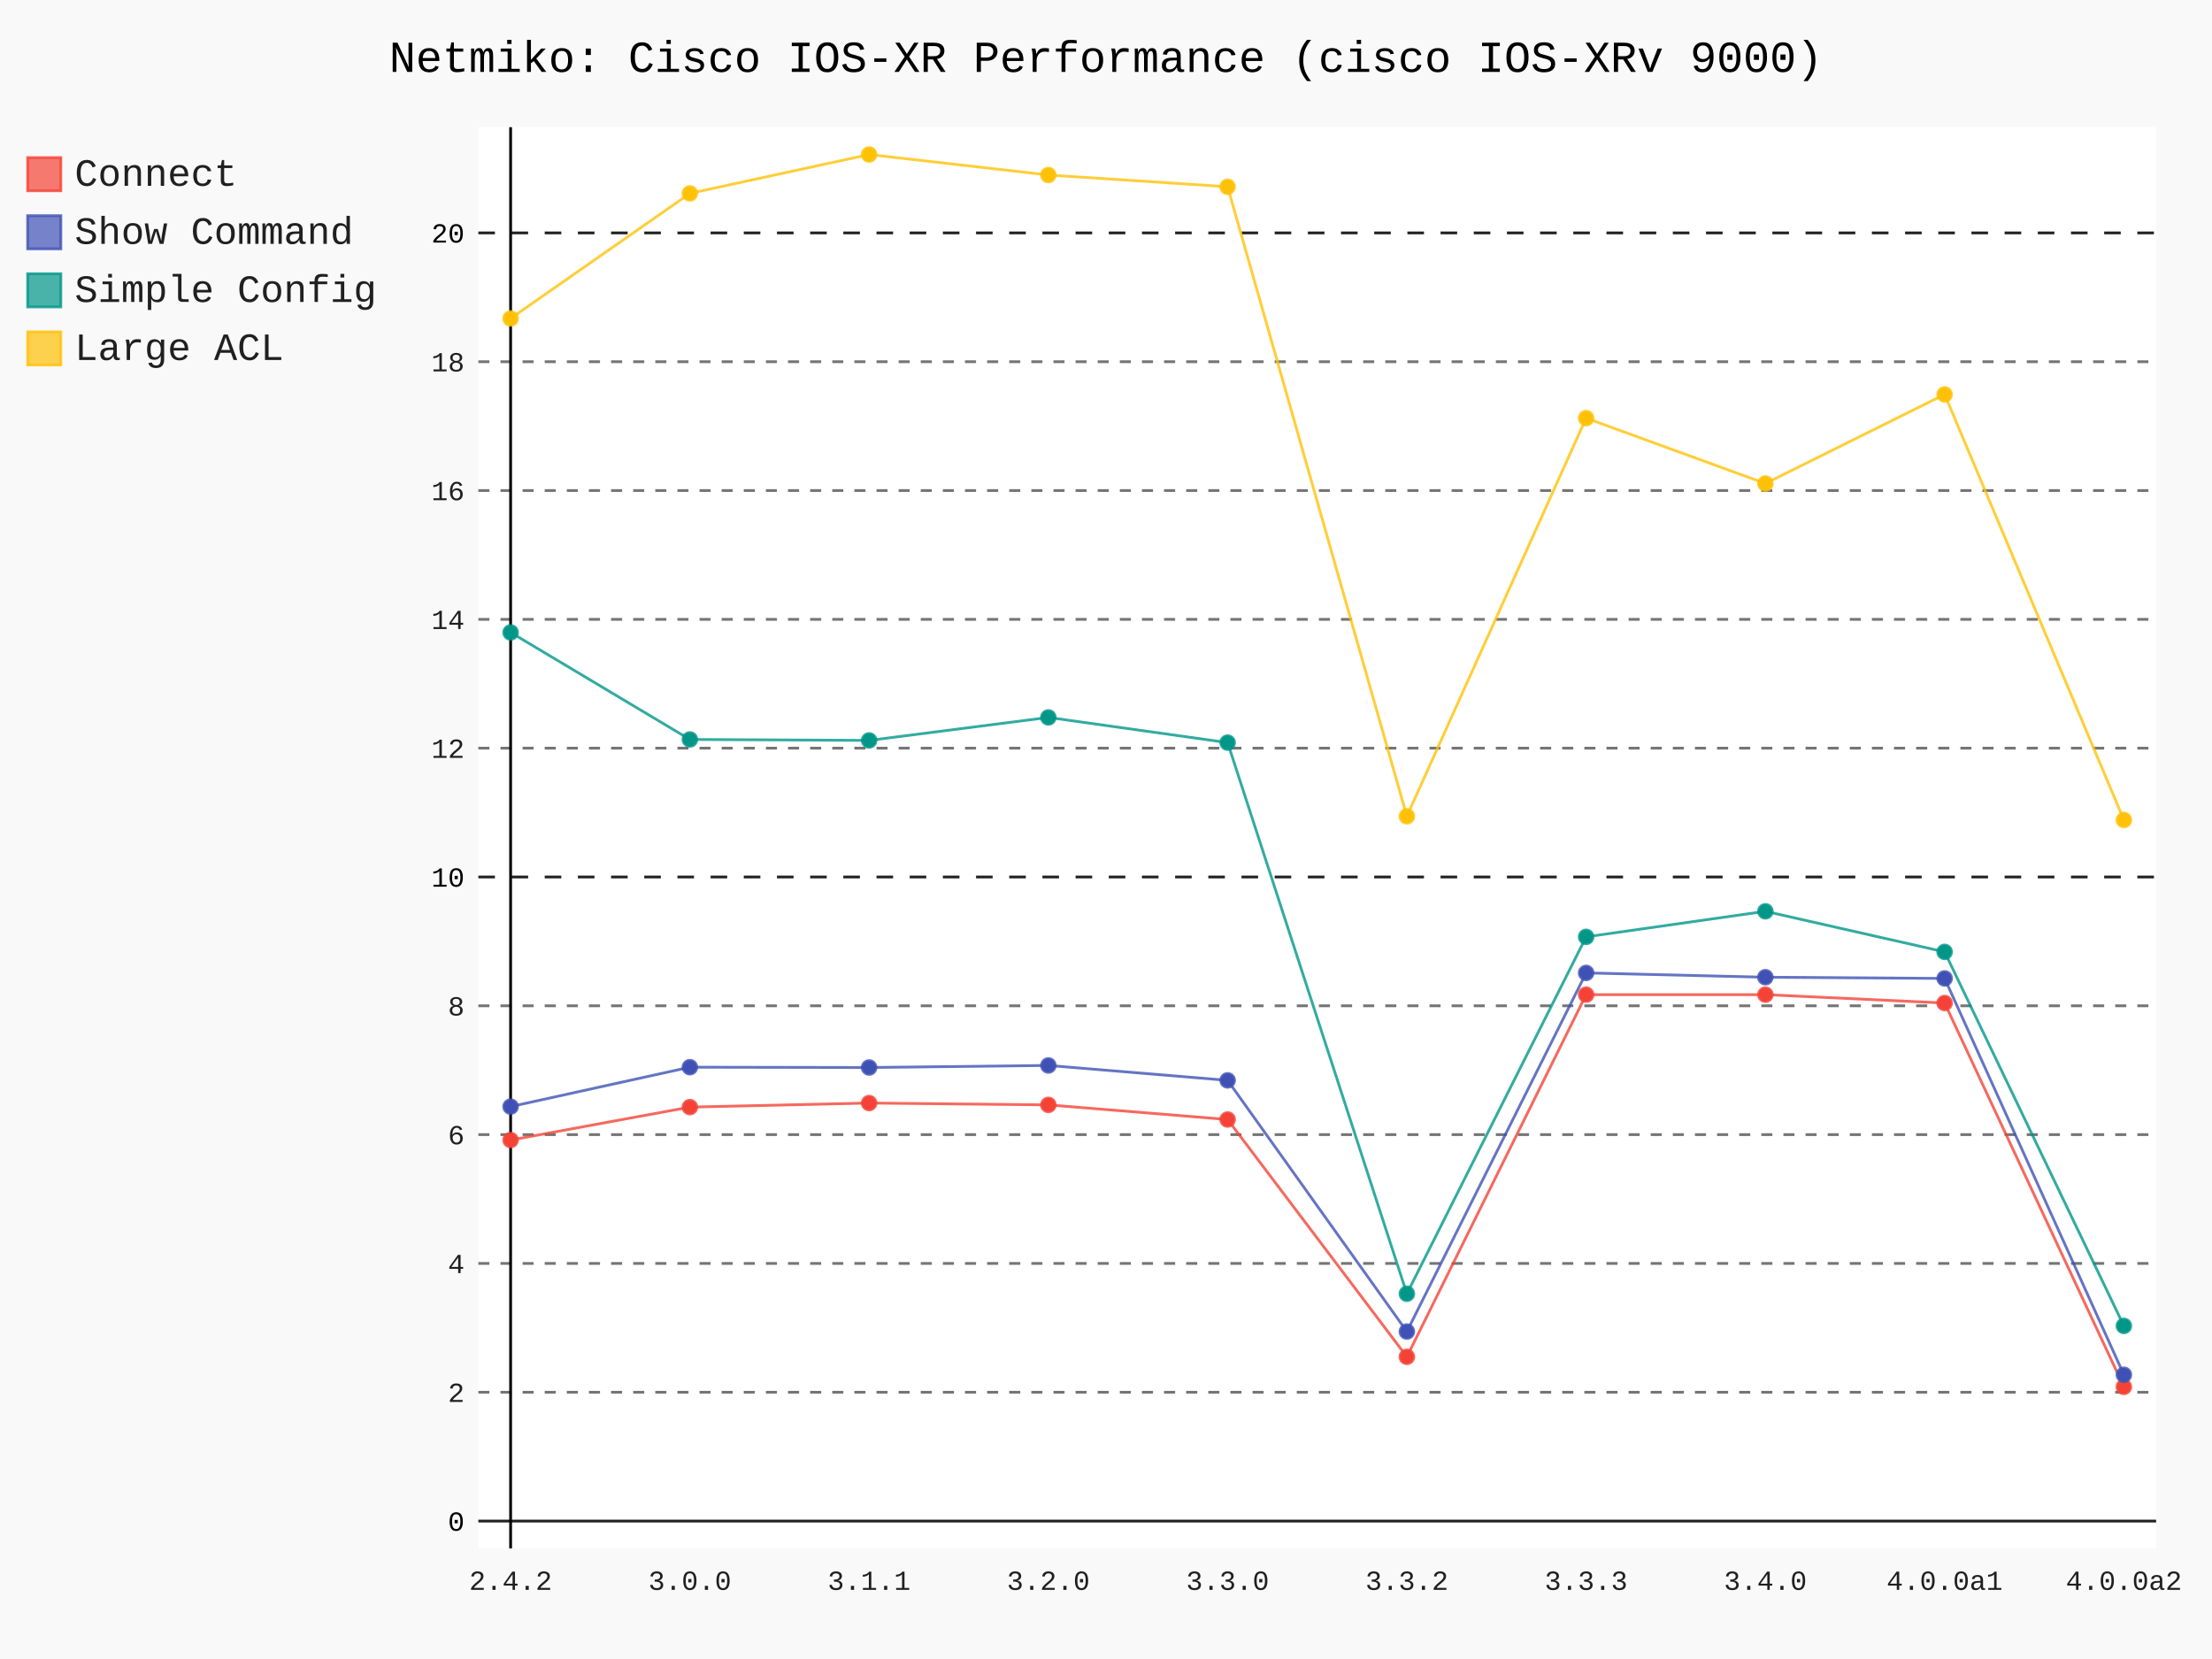
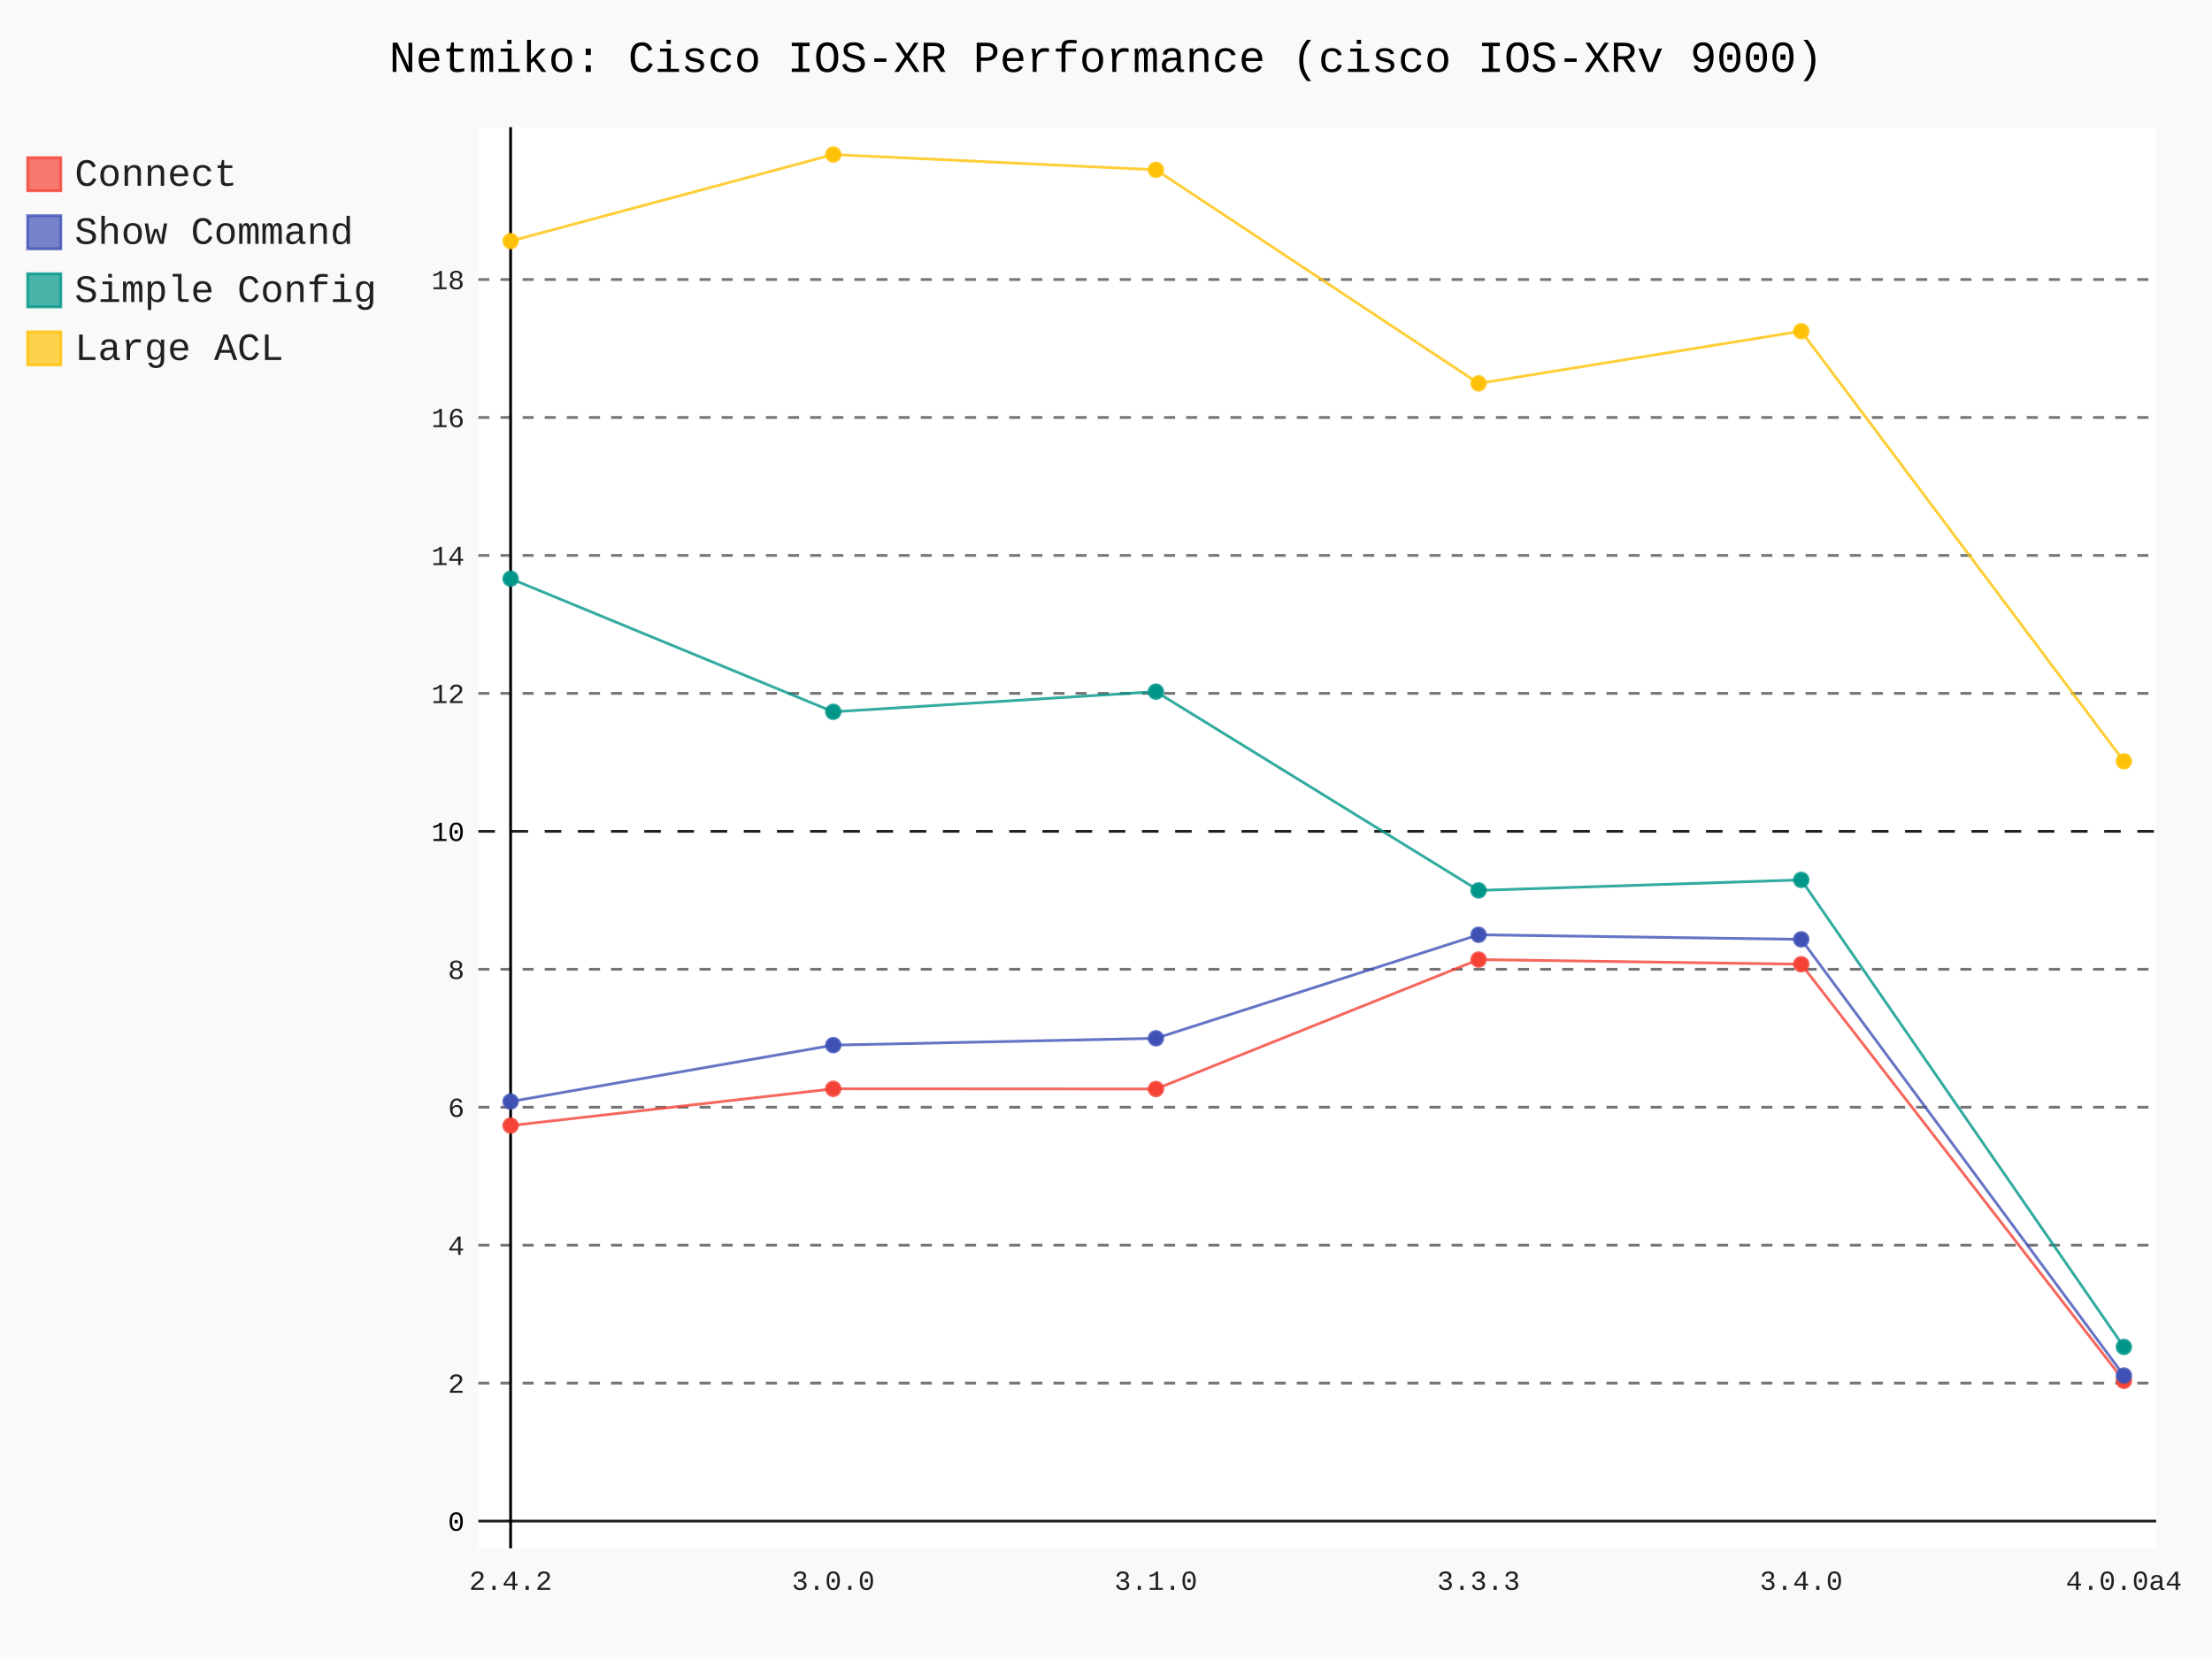
- <svg xmlns="http://www.w3.org/2000/svg" class="pygal-chart" id="chart-83558079-90e7-40b0-9992-f69f439ee429" viewBox="0 0 800 600">
+ <svg xmlns="http://www.w3.org/2000/svg" class="pygal-chart" id="chart-316f5830-f6cf-4760-8598-5b28a79c1392" viewBox="0 0 800 600">
  <defs>
-     <style type="text/css">#chart-83558079-90e7-40b0-9992-f69f439ee429{-webkit-user-select:none;-webkit-font-smoothing:antialiased;font-family:Consolas,"Liberation Mono",Menlo,Courier,monospace}#chart-83558079-90e7-40b0-9992-f69f439ee429 .title{font-family:Consolas,"Liberation Mono",Menlo,Courier,monospace;font-size:16px}#chart-83558079-90e7-40b0-9992-f69f439ee429 .legends .legend text{font-family:Consolas,"Liberation Mono",Menlo,Courier,monospace;font-size:14px}#chart-83558079-90e7-40b0-9992-f69f439ee429 .axis text{font-family:Consolas,"Liberation Mono",Menlo,Courier,monospace;font-size:10px}#chart-83558079-90e7-40b0-9992-f69f439ee429 .axis text.major{font-family:Consolas,"Liberation Mono",Menlo,Courier,monospace;font-size:10px}#chart-83558079-90e7-40b0-9992-f69f439ee429 .text-overlay text.value{font-family:Consolas,"Liberation Mono",Menlo,Courier,monospace;font-size:16px}#chart-83558079-90e7-40b0-9992-f69f439ee429 .text-overlay text.label{font-family:Consolas,"Liberation Mono",Menlo,Courier,monospace;font-size:10px}#chart-83558079-90e7-40b0-9992-f69f439ee429 .tooltip{font-family:Consolas,"Liberation Mono",Menlo,Courier,monospace;font-size:14px}#chart-83558079-90e7-40b0-9992-f69f439ee429 text.no_data{font-family:Consolas,"Liberation Mono",Menlo,Courier,monospace;font-size:64px}
- #chart-83558079-90e7-40b0-9992-f69f439ee429{background-color:rgba(249,249,249,1)}#chart-83558079-90e7-40b0-9992-f69f439ee429 path,#chart-83558079-90e7-40b0-9992-f69f439ee429 line,#chart-83558079-90e7-40b0-9992-f69f439ee429 rect,#chart-83558079-90e7-40b0-9992-f69f439ee429 circle{-webkit-transition:150ms;-moz-transition:150ms;transition:150ms}#chart-83558079-90e7-40b0-9992-f69f439ee429 .graph &gt; .background{fill:rgba(249,249,249,1)}#chart-83558079-90e7-40b0-9992-f69f439ee429 .plot &gt; .background{fill:rgba(255,255,255,1)}#chart-83558079-90e7-40b0-9992-f69f439ee429 .graph{fill:rgba(0,0,0,.87)}#chart-83558079-90e7-40b0-9992-f69f439ee429 text.no_data{fill:rgba(0,0,0,1)}#chart-83558079-90e7-40b0-9992-f69f439ee429 .title{fill:rgba(0,0,0,1)}#chart-83558079-90e7-40b0-9992-f69f439ee429 .legends .legend text{fill:rgba(0,0,0,.87)}#chart-83558079-90e7-40b0-9992-f69f439ee429 .legends .legend:hover text{fill:rgba(0,0,0,1)}#chart-83558079-90e7-40b0-9992-f69f439ee429 .axis .line{stroke:rgba(0,0,0,1)}#chart-83558079-90e7-40b0-9992-f69f439ee429 .axis .guide.line{stroke:rgba(0,0,0,.54)}#chart-83558079-90e7-40b0-9992-f69f439ee429 .axis .major.line{stroke:rgba(0,0,0,.87)}#chart-83558079-90e7-40b0-9992-f69f439ee429 .axis text.major{fill:rgba(0,0,0,1)}#chart-83558079-90e7-40b0-9992-f69f439ee429 .axis.y .guides:hover .guide.line,#chart-83558079-90e7-40b0-9992-f69f439ee429 .line-graph .axis.x .guides:hover .guide.line,#chart-83558079-90e7-40b0-9992-f69f439ee429 .stackedline-graph .axis.x .guides:hover .guide.line,#chart-83558079-90e7-40b0-9992-f69f439ee429 .xy-graph .axis.x .guides:hover .guide.line{stroke:rgba(0,0,0,1)}#chart-83558079-90e7-40b0-9992-f69f439ee429 .axis .guides:hover text{fill:rgba(0,0,0,1)}#chart-83558079-90e7-40b0-9992-f69f439ee429 .reactive{fill-opacity:.7;stroke-opacity:.8}#chart-83558079-90e7-40b0-9992-f69f439ee429 .ci{stroke:rgba(0,0,0,.87)}#chart-83558079-90e7-40b0-9992-f69f439ee429 .reactive.active,#chart-83558079-90e7-40b0-9992-f69f439ee429 .active .reactive{fill-opacity:.8;stroke-opacity:.9;stroke-width:4}#chart-83558079-90e7-40b0-9992-f69f439ee429 .ci .reactive.active{stroke-width:1.5}#chart-83558079-90e7-40b0-9992-f69f439ee429 .series text{fill:rgba(0,0,0,1)}#chart-83558079-90e7-40b0-9992-f69f439ee429 .tooltip rect{fill:rgba(255,255,255,1);stroke:rgba(0,0,0,1);-webkit-transition:opacity 150ms;-moz-transition:opacity 150ms;transition:opacity 150ms}#chart-83558079-90e7-40b0-9992-f69f439ee429 .tooltip .label{fill:rgba(0,0,0,.87)}#chart-83558079-90e7-40b0-9992-f69f439ee429 .tooltip .label{fill:rgba(0,0,0,.87)}#chart-83558079-90e7-40b0-9992-f69f439ee429 .tooltip .legend{font-size:.8em;fill:rgba(0,0,0,.54)}#chart-83558079-90e7-40b0-9992-f69f439ee429 .tooltip .x_label{font-size:.6em;fill:rgba(0,0,0,1)}#chart-83558079-90e7-40b0-9992-f69f439ee429 .tooltip .xlink{font-size:.5em;text-decoration:underline}#chart-83558079-90e7-40b0-9992-f69f439ee429 .tooltip .value{font-size:1.5em}#chart-83558079-90e7-40b0-9992-f69f439ee429 .bound{font-size:.5em}#chart-83558079-90e7-40b0-9992-f69f439ee429 .max-value{font-size:.75em;fill:rgba(0,0,0,.54)}#chart-83558079-90e7-40b0-9992-f69f439ee429 .map-element{fill:rgba(255,255,255,1);stroke:rgba(0,0,0,.54) !important}#chart-83558079-90e7-40b0-9992-f69f439ee429 .map-element .reactive{fill-opacity:inherit;stroke-opacity:inherit}#chart-83558079-90e7-40b0-9992-f69f439ee429 .color-0,#chart-83558079-90e7-40b0-9992-f69f439ee429 .color-0 a:visited{stroke:#F44336;fill:#F44336}#chart-83558079-90e7-40b0-9992-f69f439ee429 .color-1,#chart-83558079-90e7-40b0-9992-f69f439ee429 .color-1 a:visited{stroke:#3F51B5;fill:#3F51B5}#chart-83558079-90e7-40b0-9992-f69f439ee429 .color-2,#chart-83558079-90e7-40b0-9992-f69f439ee429 .color-2 a:visited{stroke:#009688;fill:#009688}#chart-83558079-90e7-40b0-9992-f69f439ee429 .color-3,#chart-83558079-90e7-40b0-9992-f69f439ee429 .color-3 a:visited{stroke:#FFC107;fill:#FFC107}#chart-83558079-90e7-40b0-9992-f69f439ee429 .text-overlay .color-0 text{fill:black}#chart-83558079-90e7-40b0-9992-f69f439ee429 .text-overlay .color-1 text{fill:black}#chart-83558079-90e7-40b0-9992-f69f439ee429 .text-overlay .color-2 text{fill:black}#chart-83558079-90e7-40b0-9992-f69f439ee429 .text-overlay .color-3 text{fill:black}
- #chart-83558079-90e7-40b0-9992-f69f439ee429 text.no_data{text-anchor:middle}#chart-83558079-90e7-40b0-9992-f69f439ee429 .guide.line{fill:none}#chart-83558079-90e7-40b0-9992-f69f439ee429 .centered{text-anchor:middle}#chart-83558079-90e7-40b0-9992-f69f439ee429 .title{text-anchor:middle}#chart-83558079-90e7-40b0-9992-f69f439ee429 .legends .legend text{fill-opacity:1}#chart-83558079-90e7-40b0-9992-f69f439ee429 .axis.x text{text-anchor:middle}#chart-83558079-90e7-40b0-9992-f69f439ee429 .axis.x:not(.web) text[transform]{text-anchor:start}#chart-83558079-90e7-40b0-9992-f69f439ee429 .axis.x:not(.web) text[transform].backwards{text-anchor:end}#chart-83558079-90e7-40b0-9992-f69f439ee429 .axis.y text{text-anchor:end}#chart-83558079-90e7-40b0-9992-f69f439ee429 .axis.y text[transform].backwards{text-anchor:start}#chart-83558079-90e7-40b0-9992-f69f439ee429 .axis.y2 text{text-anchor:start}#chart-83558079-90e7-40b0-9992-f69f439ee429 .axis.y2 text[transform].backwards{text-anchor:end}#chart-83558079-90e7-40b0-9992-f69f439ee429 .axis .guide.line{stroke-dasharray:4,4}#chart-83558079-90e7-40b0-9992-f69f439ee429 .axis .major.guide.line{stroke-dasharray:6,6}#chart-83558079-90e7-40b0-9992-f69f439ee429 .horizontal .axis.y .guide.line,#chart-83558079-90e7-40b0-9992-f69f439ee429 .horizontal .axis.y2 .guide.line,#chart-83558079-90e7-40b0-9992-f69f439ee429 .vertical .axis.x .guide.line{opacity:0}#chart-83558079-90e7-40b0-9992-f69f439ee429 .horizontal .axis.always_show .guide.line,#chart-83558079-90e7-40b0-9992-f69f439ee429 .vertical .axis.always_show .guide.line{opacity:1 !important}#chart-83558079-90e7-40b0-9992-f69f439ee429 .axis.y .guides:hover .guide.line,#chart-83558079-90e7-40b0-9992-f69f439ee429 .axis.y2 .guides:hover .guide.line,#chart-83558079-90e7-40b0-9992-f69f439ee429 .axis.x .guides:hover .guide.line{opacity:1}#chart-83558079-90e7-40b0-9992-f69f439ee429 .axis .guides:hover text{opacity:1}#chart-83558079-90e7-40b0-9992-f69f439ee429 .nofill{fill:none}#chart-83558079-90e7-40b0-9992-f69f439ee429 .subtle-fill{fill-opacity:.2}#chart-83558079-90e7-40b0-9992-f69f439ee429 .dot{stroke-width:1px;fill-opacity:1}#chart-83558079-90e7-40b0-9992-f69f439ee429 .dot.active{stroke-width:5px}#chart-83558079-90e7-40b0-9992-f69f439ee429 .dot.negative{fill:transparent}#chart-83558079-90e7-40b0-9992-f69f439ee429 text,#chart-83558079-90e7-40b0-9992-f69f439ee429 tspan{stroke:none !important}#chart-83558079-90e7-40b0-9992-f69f439ee429 .series text.active{opacity:1}#chart-83558079-90e7-40b0-9992-f69f439ee429 .tooltip rect{fill-opacity:.95;stroke-width:.5}#chart-83558079-90e7-40b0-9992-f69f439ee429 .tooltip text{fill-opacity:1}#chart-83558079-90e7-40b0-9992-f69f439ee429 .showable{visibility:hidden}#chart-83558079-90e7-40b0-9992-f69f439ee429 .showable.shown{visibility:visible}#chart-83558079-90e7-40b0-9992-f69f439ee429 .gauge-background{fill:rgba(229,229,229,1);stroke:none}#chart-83558079-90e7-40b0-9992-f69f439ee429 .bg-lines{stroke:rgba(249,249,249,1);stroke-width:2px}</style>
+     <style type="text/css">#chart-316f5830-f6cf-4760-8598-5b28a79c1392{-webkit-user-select:none;-webkit-font-smoothing:antialiased;font-family:Consolas,"Liberation Mono",Menlo,Courier,monospace}#chart-316f5830-f6cf-4760-8598-5b28a79c1392 .title{font-family:Consolas,"Liberation Mono",Menlo,Courier,monospace;font-size:16px}#chart-316f5830-f6cf-4760-8598-5b28a79c1392 .legends .legend text{font-family:Consolas,"Liberation Mono",Menlo,Courier,monospace;font-size:14px}#chart-316f5830-f6cf-4760-8598-5b28a79c1392 .axis text{font-family:Consolas,"Liberation Mono",Menlo,Courier,monospace;font-size:10px}#chart-316f5830-f6cf-4760-8598-5b28a79c1392 .axis text.major{font-family:Consolas,"Liberation Mono",Menlo,Courier,monospace;font-size:10px}#chart-316f5830-f6cf-4760-8598-5b28a79c1392 .text-overlay text.value{font-family:Consolas,"Liberation Mono",Menlo,Courier,monospace;font-size:16px}#chart-316f5830-f6cf-4760-8598-5b28a79c1392 .text-overlay text.label{font-family:Consolas,"Liberation Mono",Menlo,Courier,monospace;font-size:10px}#chart-316f5830-f6cf-4760-8598-5b28a79c1392 .tooltip{font-family:Consolas,"Liberation Mono",Menlo,Courier,monospace;font-size:14px}#chart-316f5830-f6cf-4760-8598-5b28a79c1392 text.no_data{font-family:Consolas,"Liberation Mono",Menlo,Courier,monospace;font-size:64px}
+ #chart-316f5830-f6cf-4760-8598-5b28a79c1392{background-color:rgba(249,249,249,1)}#chart-316f5830-f6cf-4760-8598-5b28a79c1392 path,#chart-316f5830-f6cf-4760-8598-5b28a79c1392 line,#chart-316f5830-f6cf-4760-8598-5b28a79c1392 rect,#chart-316f5830-f6cf-4760-8598-5b28a79c1392 circle{-webkit-transition:150ms;-moz-transition:150ms;transition:150ms}#chart-316f5830-f6cf-4760-8598-5b28a79c1392 .graph &gt; .background{fill:rgba(249,249,249,1)}#chart-316f5830-f6cf-4760-8598-5b28a79c1392 .plot &gt; .background{fill:rgba(255,255,255,1)}#chart-316f5830-f6cf-4760-8598-5b28a79c1392 .graph{fill:rgba(0,0,0,.87)}#chart-316f5830-f6cf-4760-8598-5b28a79c1392 text.no_data{fill:rgba(0,0,0,1)}#chart-316f5830-f6cf-4760-8598-5b28a79c1392 .title{fill:rgba(0,0,0,1)}#chart-316f5830-f6cf-4760-8598-5b28a79c1392 .legends .legend text{fill:rgba(0,0,0,.87)}#chart-316f5830-f6cf-4760-8598-5b28a79c1392 .legends .legend:hover text{fill:rgba(0,0,0,1)}#chart-316f5830-f6cf-4760-8598-5b28a79c1392 .axis .line{stroke:rgba(0,0,0,1)}#chart-316f5830-f6cf-4760-8598-5b28a79c1392 .axis .guide.line{stroke:rgba(0,0,0,.54)}#chart-316f5830-f6cf-4760-8598-5b28a79c1392 .axis .major.line{stroke:rgba(0,0,0,.87)}#chart-316f5830-f6cf-4760-8598-5b28a79c1392 .axis text.major{fill:rgba(0,0,0,1)}#chart-316f5830-f6cf-4760-8598-5b28a79c1392 .axis.y .guides:hover .guide.line,#chart-316f5830-f6cf-4760-8598-5b28a79c1392 .line-graph .axis.x .guides:hover .guide.line,#chart-316f5830-f6cf-4760-8598-5b28a79c1392 .stackedline-graph .axis.x .guides:hover .guide.line,#chart-316f5830-f6cf-4760-8598-5b28a79c1392 .xy-graph .axis.x .guides:hover .guide.line{stroke:rgba(0,0,0,1)}#chart-316f5830-f6cf-4760-8598-5b28a79c1392 .axis .guides:hover text{fill:rgba(0,0,0,1)}#chart-316f5830-f6cf-4760-8598-5b28a79c1392 .reactive{fill-opacity:.7;stroke-opacity:.8}#chart-316f5830-f6cf-4760-8598-5b28a79c1392 .ci{stroke:rgba(0,0,0,.87)}#chart-316f5830-f6cf-4760-8598-5b28a79c1392 .reactive.active,#chart-316f5830-f6cf-4760-8598-5b28a79c1392 .active .reactive{fill-opacity:.8;stroke-opacity:.9;stroke-width:4}#chart-316f5830-f6cf-4760-8598-5b28a79c1392 .ci .reactive.active{stroke-width:1.5}#chart-316f5830-f6cf-4760-8598-5b28a79c1392 .series text{fill:rgba(0,0,0,1)}#chart-316f5830-f6cf-4760-8598-5b28a79c1392 .tooltip rect{fill:rgba(255,255,255,1);stroke:rgba(0,0,0,1);-webkit-transition:opacity 150ms;-moz-transition:opacity 150ms;transition:opacity 150ms}#chart-316f5830-f6cf-4760-8598-5b28a79c1392 .tooltip .label{fill:rgba(0,0,0,.87)}#chart-316f5830-f6cf-4760-8598-5b28a79c1392 .tooltip .label{fill:rgba(0,0,0,.87)}#chart-316f5830-f6cf-4760-8598-5b28a79c1392 .tooltip .legend{font-size:.8em;fill:rgba(0,0,0,.54)}#chart-316f5830-f6cf-4760-8598-5b28a79c1392 .tooltip .x_label{font-size:.6em;fill:rgba(0,0,0,1)}#chart-316f5830-f6cf-4760-8598-5b28a79c1392 .tooltip .xlink{font-size:.5em;text-decoration:underline}#chart-316f5830-f6cf-4760-8598-5b28a79c1392 .tooltip .value{font-size:1.5em}#chart-316f5830-f6cf-4760-8598-5b28a79c1392 .bound{font-size:.5em}#chart-316f5830-f6cf-4760-8598-5b28a79c1392 .max-value{font-size:.75em;fill:rgba(0,0,0,.54)}#chart-316f5830-f6cf-4760-8598-5b28a79c1392 .map-element{fill:rgba(255,255,255,1);stroke:rgba(0,0,0,.54) !important}#chart-316f5830-f6cf-4760-8598-5b28a79c1392 .map-element .reactive{fill-opacity:inherit;stroke-opacity:inherit}#chart-316f5830-f6cf-4760-8598-5b28a79c1392 .color-0,#chart-316f5830-f6cf-4760-8598-5b28a79c1392 .color-0 a:visited{stroke:#F44336;fill:#F44336}#chart-316f5830-f6cf-4760-8598-5b28a79c1392 .color-1,#chart-316f5830-f6cf-4760-8598-5b28a79c1392 .color-1 a:visited{stroke:#3F51B5;fill:#3F51B5}#chart-316f5830-f6cf-4760-8598-5b28a79c1392 .color-2,#chart-316f5830-f6cf-4760-8598-5b28a79c1392 .color-2 a:visited{stroke:#009688;fill:#009688}#chart-316f5830-f6cf-4760-8598-5b28a79c1392 .color-3,#chart-316f5830-f6cf-4760-8598-5b28a79c1392 .color-3 a:visited{stroke:#FFC107;fill:#FFC107}#chart-316f5830-f6cf-4760-8598-5b28a79c1392 .text-overlay .color-0 text{fill:black}#chart-316f5830-f6cf-4760-8598-5b28a79c1392 .text-overlay .color-1 text{fill:black}#chart-316f5830-f6cf-4760-8598-5b28a79c1392 .text-overlay .color-2 text{fill:black}#chart-316f5830-f6cf-4760-8598-5b28a79c1392 .text-overlay .color-3 text{fill:black}
+ #chart-316f5830-f6cf-4760-8598-5b28a79c1392 text.no_data{text-anchor:middle}#chart-316f5830-f6cf-4760-8598-5b28a79c1392 .guide.line{fill:none}#chart-316f5830-f6cf-4760-8598-5b28a79c1392 .centered{text-anchor:middle}#chart-316f5830-f6cf-4760-8598-5b28a79c1392 .title{text-anchor:middle}#chart-316f5830-f6cf-4760-8598-5b28a79c1392 .legends .legend text{fill-opacity:1}#chart-316f5830-f6cf-4760-8598-5b28a79c1392 .axis.x text{text-anchor:middle}#chart-316f5830-f6cf-4760-8598-5b28a79c1392 .axis.x:not(.web) text[transform]{text-anchor:start}#chart-316f5830-f6cf-4760-8598-5b28a79c1392 .axis.x:not(.web) text[transform].backwards{text-anchor:end}#chart-316f5830-f6cf-4760-8598-5b28a79c1392 .axis.y text{text-anchor:end}#chart-316f5830-f6cf-4760-8598-5b28a79c1392 .axis.y text[transform].backwards{text-anchor:start}#chart-316f5830-f6cf-4760-8598-5b28a79c1392 .axis.y2 text{text-anchor:start}#chart-316f5830-f6cf-4760-8598-5b28a79c1392 .axis.y2 text[transform].backwards{text-anchor:end}#chart-316f5830-f6cf-4760-8598-5b28a79c1392 .axis .guide.line{stroke-dasharray:4,4}#chart-316f5830-f6cf-4760-8598-5b28a79c1392 .axis .major.guide.line{stroke-dasharray:6,6}#chart-316f5830-f6cf-4760-8598-5b28a79c1392 .horizontal .axis.y .guide.line,#chart-316f5830-f6cf-4760-8598-5b28a79c1392 .horizontal .axis.y2 .guide.line,#chart-316f5830-f6cf-4760-8598-5b28a79c1392 .vertical .axis.x .guide.line{opacity:0}#chart-316f5830-f6cf-4760-8598-5b28a79c1392 .horizontal .axis.always_show .guide.line,#chart-316f5830-f6cf-4760-8598-5b28a79c1392 .vertical .axis.always_show .guide.line{opacity:1 !important}#chart-316f5830-f6cf-4760-8598-5b28a79c1392 .axis.y .guides:hover .guide.line,#chart-316f5830-f6cf-4760-8598-5b28a79c1392 .axis.y2 .guides:hover .guide.line,#chart-316f5830-f6cf-4760-8598-5b28a79c1392 .axis.x .guides:hover .guide.line{opacity:1}#chart-316f5830-f6cf-4760-8598-5b28a79c1392 .axis .guides:hover text{opacity:1}#chart-316f5830-f6cf-4760-8598-5b28a79c1392 .nofill{fill:none}#chart-316f5830-f6cf-4760-8598-5b28a79c1392 .subtle-fill{fill-opacity:.2}#chart-316f5830-f6cf-4760-8598-5b28a79c1392 .dot{stroke-width:1px;fill-opacity:1}#chart-316f5830-f6cf-4760-8598-5b28a79c1392 .dot.active{stroke-width:5px}#chart-316f5830-f6cf-4760-8598-5b28a79c1392 .dot.negative{fill:transparent}#chart-316f5830-f6cf-4760-8598-5b28a79c1392 text,#chart-316f5830-f6cf-4760-8598-5b28a79c1392 tspan{stroke:none !important}#chart-316f5830-f6cf-4760-8598-5b28a79c1392 .series text.active{opacity:1}#chart-316f5830-f6cf-4760-8598-5b28a79c1392 .tooltip rect{fill-opacity:.95;stroke-width:.5}#chart-316f5830-f6cf-4760-8598-5b28a79c1392 .tooltip text{fill-opacity:1}#chart-316f5830-f6cf-4760-8598-5b28a79c1392 .showable{visibility:hidden}#chart-316f5830-f6cf-4760-8598-5b28a79c1392 .showable.shown{visibility:visible}#chart-316f5830-f6cf-4760-8598-5b28a79c1392 .gauge-background{fill:rgba(229,229,229,1);stroke:none}#chart-316f5830-f6cf-4760-8598-5b28a79c1392 .bg-lines{stroke:rgba(249,249,249,1);stroke-width:2px}</style>
  </defs>
  <g class="graph line-graph vertical">
    <rect class="background" height="600" width="800" x="0" y="0" />
    <g class="plot" transform="translate(173, 46)">
      <rect class="background" height="514" width="606.8" x="0" y="0" />
      <g class="axis y always_show">
        <g class="guides">
          <path class="axis major line" d="M0 504.115 h606.8" />
          <text class="major" x="-5" y="507.615">0</text>
        </g>
        <g class="guides">
-           <path class="guide line" d="M0 457.527 h606.8" />
-           <text class="" x="-5" y="461.027">2</text>
-         </g>
-         <g class="guides">
-           <path class="guide line" d="M0 410.939 h606.8" />
-           <text class="" x="-5" y="414.439">4</text>
-         </g>
-         <g class="guides">
-           <path class="guide line" d="M0 364.351 h606.8" />
-           <text class="" x="-5" y="367.851">6</text>
-         </g>
-         <g class="guides">
-           <path class="guide line" d="M0 317.762 h606.8" />
-           <text class="" x="-5" y="321.262">8</text>
-         </g>
-         <g class="guides">
-           <path class="major guide line" d="M0 271.174 h606.8" />
-           <text class="major" x="-5" y="274.674">10</text>
-         </g>
-         <g class="guides">
-           <path class="guide line" d="M0 224.586 h606.8" />
-           <text class="" x="-5" y="228.086">12</text>
-         </g>
-         <g class="guides">
-           <path class="guide line" d="M0 177.998 h606.8" />
-           <text class="" x="-5" y="181.498">14</text>
-         </g>
-         <g class="guides">
-           <path class="guide line" d="M0 131.409 h606.8" />
-           <text class="" x="-5" y="134.909">16</text>
-         </g>
-         <g class="guides">
-           <path class="guide line" d="M0 84.821 h606.8" />
-           <text class="" x="-5" y="88.321">18</text>
-         </g>
-         <g class="guides">
-           <path class="major guide line" d="M0 38.233 h606.8" />
-           <text class="major" x="-5" y="41.733">20</text>
+           <path class="guide line" d="M0 454.224 h606.8" />
+           <text class="" x="-5" y="457.724">2</text>
+         </g>
+         <g class="guides">
+           <path class="guide line" d="M0 404.333 h606.8" />
+           <text class="" x="-5" y="407.833">4</text>
+         </g>
+         <g class="guides">
+           <path class="guide line" d="M0 354.441 h606.8" />
+           <text class="" x="-5" y="357.941">6</text>
+         </g>
+         <g class="guides">
+           <path class="guide line" d="M0 304.55 h606.8" />
+           <text class="" x="-5" y="308.05">8</text>
+         </g>
+         <g class="guides">
+           <path class="major guide line" d="M0 254.659 h606.8" />
+           <text class="major" x="-5" y="258.159">10</text>
+         </g>
+         <g class="guides">
+           <path class="guide line" d="M0 204.767 h606.8" />
+           <text class="" x="-5" y="208.267">12</text>
+         </g>
+         <g class="guides">
+           <path class="guide line" d="M0 154.876 h606.8" />
+           <text class="" x="-5" y="158.376">14</text>
+         </g>
+         <g class="guides">
+           <path class="guide line" d="M0 104.985 h606.8" />
+           <text class="" x="-5" y="108.485">16</text>
+         </g>
+         <g class="guides">
+           <path class="guide line" d="M0 55.093 h606.8" />
+           <text class="" x="-5" y="58.593">18</text>
        </g>
      </g>
      <g class="axis x">
        <g class="guides">
          <path class="line" d="M11.669 0 v514" />
          <text class="" x="11.669" y="529.0">2.4.2</text>
        </g>
        <g class="guides">
-           <path class="guide line" d="M76.498 0 v514" />
-           <text class="" x="76.498" y="529.0">3.0.0</text>
-         </g>
-         <g class="guides">
-           <path class="guide line" d="M141.327 0 v514" />
-           <text class="" x="141.327" y="529.0">3.1.1</text>
-         </g>
-         <g class="guides">
-           <path class="guide line" d="M206.156 0 v514" />
-           <text class="" x="206.156" y="529.0">3.2.0</text>
-         </g>
-         <g class="guides">
-           <path class="guide line" d="M270.985 0 v514" />
-           <text class="" x="270.985" y="529.0">3.3.0</text>
-         </g>
-         <g class="guides">
-           <path class="guide line" d="M335.815 0 v514" />
-           <text class="" x="335.815" y="529.0">3.3.2</text>
-         </g>
-         <g class="guides">
-           <path class="guide line" d="M400.644 0 v514" />
-           <text class="" x="400.644" y="529.0">3.3.3</text>
-         </g>
-         <g class="guides">
-           <path class="guide line" d="M465.473 0 v514" />
-           <text class="" x="465.473" y="529.0">3.4.0</text>
-         </g>
-         <g class="guides">
-           <path class="guide line" d="M530.302 0 v514" />
-           <text class="" x="530.302" y="529.0">4.0.0a1</text>
+           <path class="guide line" d="M128.362 0 v514" />
+           <text class="" x="128.362" y="529.0">3.0.0</text>
+         </g>
+         <g class="guides">
+           <path class="guide line" d="M245.054 0 v514" />
+           <text class="" x="245.054" y="529.0">3.1.0</text>
+         </g>
+         <g class="guides">
+           <path class="guide line" d="M361.746 0 v514" />
+           <text class="" x="361.746" y="529.0">3.3.3</text>
+         </g>
+         <g class="guides">
+           <path class="guide line" d="M478.438 0 v514" />
+           <text class="" x="478.438" y="529.0">3.4.0</text>
        </g>
        <g class="guides">
          <path class="guide line" d="M595.131 0 v514" />
-           <text class="" x="595.131" y="529.0">4.0.0a2</text>
+           <text class="" x="595.131" y="529.0">4.0.0a4</text>
        </g>
      </g>
      <g class="series serie-0 color-0">
-         <path class="line reactive nofill" d="M11.669 366.312 L76.498 354.4 141.327 352.935 206.156 353.593 270.985 358.887 335.815 444.713 400.644 313.728 465.473 313.728 530.302 316.757 595.131 455.578" />
+         <path class="line reactive nofill" d="M11.669 361.082 L128.362 347.789 245.054 347.851 361.746 301.042 478.438 302.725 595.131 453.387" />
      </g>
      <g class="series serie-1 color-1">
-         <path class="line reactive nofill" d="M11.669 354.223 L76.498 339.964 141.327 340.081 206.156 339.334 270.985 344.73 335.815 435.576 400.644 305.87 465.473 307.425 530.302 307.86 595.131 451.2" />
+         <path class="line reactive nofill" d="M11.669 352.386 L128.362 331.989 245.054 329.511 361.746 292.076 478.438 293.731 595.131 451.49" />
      </g>
      <g class="series serie-2 color-2">
-         <path class="line reactive nofill" d="M11.669 182.726 L76.498 221.435 141.327 221.781 206.156 213.467 270.985 222.578 335.815 421.902 400.644 292.826 465.473 283.588 530.302 298.265 595.131 433.527" />
+         <path class="line reactive nofill" d="M11.669 163.287 L128.362 211.437 245.054 204.15 361.746 276.031 478.438 272.226 595.131 441.133" />
      </g>
      <g class="series serie-3 color-3">
-         <path class="line reactive nofill" d="M11.669 69.179 L76.498 23.946 141.327 9.885 206.156 17.298 270.985 21.549 335.815 249.214 400.644 105.216 465.473 128.861 530.302 96.644 595.131 250.556" />
+         <path class="line reactive nofill" d="M11.669 41.199 L128.362 9.885 245.054 15.425 361.746 92.657 478.438 73.769 595.131 229.336" />
      </g>
    </g>
    <g class="titles">
      <text class="title plot_title" x="400.0" y="26">Netmiko: Cisco IOS-XR Performance (cisco IOS-XRv 9000)</text>
    </g>
    <g class="plot overlay" transform="translate(173, 46)">
      <g class="series serie-0 color-0">
        <g class="dots">
-           <circle class="dot reactive tooltip-trigger" cx="11.669" cy="366.312" r="2.5" />
-         </g>
-         <g class="dots">
-           <circle class="dot reactive tooltip-trigger" cx="76.498" cy="354.4" r="2.5" />
-         </g>
-         <g class="dots">
-           <circle class="dot reactive tooltip-trigger" cx="141.327" cy="352.935" r="2.5" />
-         </g>
-         <g class="dots">
-           <circle class="dot reactive tooltip-trigger" cx="206.156" cy="353.593" r="2.5" />
-         </g>
-         <g class="dots">
-           <circle class="dot reactive tooltip-trigger" cx="270.985" cy="358.887" r="2.5" />
-         </g>
-         <g class="dots">
-           <circle class="dot reactive tooltip-trigger" cx="335.815" cy="444.713" r="2.5" />
-         </g>
-         <g class="dots">
-           <circle class="dot reactive tooltip-trigger" cx="400.644" cy="313.728" r="2.5" />
-         </g>
-         <g class="dots">
-           <circle class="dot reactive tooltip-trigger" cx="465.473" cy="313.728" r="2.5" />
-         </g>
-         <g class="dots">
-           <circle class="dot reactive tooltip-trigger" cx="530.302" cy="316.757" r="2.5" />
-         </g>
-         <g class="dots">
-           <circle class="dot reactive tooltip-trigger" cx="595.131" cy="455.578" r="2.5" />
+           <circle class="dot reactive tooltip-trigger" cx="11.669" cy="361.082" r="2.5" />
+         </g>
+         <g class="dots">
+           <circle class="dot reactive tooltip-trigger" cx="128.362" cy="347.789" r="2.5" />
+         </g>
+         <g class="dots">
+           <circle class="dot reactive tooltip-trigger" cx="245.054" cy="347.851" r="2.5" />
+         </g>
+         <g class="dots">
+           <circle class="dot reactive tooltip-trigger" cx="361.746" cy="301.042" r="2.5" />
+         </g>
+         <g class="dots">
+           <circle class="dot reactive tooltip-trigger" cx="478.438" cy="302.725" r="2.5" />
+         </g>
+         <g class="dots">
+           <circle class="dot reactive tooltip-trigger" cx="595.131" cy="453.387" r="2.5" />
        </g>
      </g>
      <g class="series serie-1 color-1">
        <g class="dots">
-           <circle class="dot reactive tooltip-trigger" cx="11.669" cy="354.223" r="2.5" />
-         </g>
-         <g class="dots">
-           <circle class="dot reactive tooltip-trigger" cx="76.498" cy="339.964" r="2.5" />
-         </g>
-         <g class="dots">
-           <circle class="dot reactive tooltip-trigger" cx="141.327" cy="340.081" r="2.5" />
-         </g>
-         <g class="dots">
-           <circle class="dot reactive tooltip-trigger" cx="206.156" cy="339.334" r="2.5" />
-         </g>
-         <g class="dots">
-           <circle class="dot reactive tooltip-trigger" cx="270.985" cy="344.73" r="2.5" />
-         </g>
-         <g class="dots">
-           <circle class="dot reactive tooltip-trigger" cx="335.815" cy="435.576" r="2.5" />
-         </g>
-         <g class="dots">
-           <circle class="dot reactive tooltip-trigger" cx="400.644" cy="305.87" r="2.5" />
-         </g>
-         <g class="dots">
-           <circle class="dot reactive tooltip-trigger" cx="465.473" cy="307.425" r="2.5" />
-         </g>
-         <g class="dots">
-           <circle class="dot reactive tooltip-trigger" cx="530.302" cy="307.86" r="2.5" />
-         </g>
-         <g class="dots">
-           <circle class="dot reactive tooltip-trigger" cx="595.131" cy="451.2" r="2.5" />
+           <circle class="dot reactive tooltip-trigger" cx="11.669" cy="352.386" r="2.5" />
+         </g>
+         <g class="dots">
+           <circle class="dot reactive tooltip-trigger" cx="128.362" cy="331.989" r="2.5" />
+         </g>
+         <g class="dots">
+           <circle class="dot reactive tooltip-trigger" cx="245.054" cy="329.511" r="2.5" />
+         </g>
+         <g class="dots">
+           <circle class="dot reactive tooltip-trigger" cx="361.746" cy="292.076" r="2.5" />
+         </g>
+         <g class="dots">
+           <circle class="dot reactive tooltip-trigger" cx="478.438" cy="293.731" r="2.5" />
+         </g>
+         <g class="dots">
+           <circle class="dot reactive tooltip-trigger" cx="595.131" cy="451.49" r="2.5" />
        </g>
      </g>
      <g class="series serie-2 color-2">
        <g class="dots">
-           <circle class="dot reactive tooltip-trigger" cx="11.669" cy="182.726" r="2.5" />
-         </g>
-         <g class="dots">
-           <circle class="dot reactive tooltip-trigger" cx="76.498" cy="221.435" r="2.5" />
-         </g>
-         <g class="dots">
-           <circle class="dot reactive tooltip-trigger" cx="141.327" cy="221.781" r="2.5" />
-         </g>
-         <g class="dots">
-           <circle class="dot reactive tooltip-trigger" cx="206.156" cy="213.467" r="2.5" />
-         </g>
-         <g class="dots">
-           <circle class="dot reactive tooltip-trigger" cx="270.985" cy="222.578" r="2.5" />
-         </g>
-         <g class="dots">
-           <circle class="dot reactive tooltip-trigger" cx="335.815" cy="421.902" r="2.5" />
-         </g>
-         <g class="dots">
-           <circle class="dot reactive tooltip-trigger" cx="400.644" cy="292.826" r="2.5" />
-         </g>
-         <g class="dots">
-           <circle class="dot reactive tooltip-trigger" cx="465.473" cy="283.588" r="2.5" />
-         </g>
-         <g class="dots">
-           <circle class="dot reactive tooltip-trigger" cx="530.302" cy="298.265" r="2.5" />
-         </g>
-         <g class="dots">
-           <circle class="dot reactive tooltip-trigger" cx="595.131" cy="433.527" r="2.5" />
+           <circle class="dot reactive tooltip-trigger" cx="11.669" cy="163.287" r="2.5" />
+         </g>
+         <g class="dots">
+           <circle class="dot reactive tooltip-trigger" cx="128.362" cy="211.437" r="2.5" />
+         </g>
+         <g class="dots">
+           <circle class="dot reactive tooltip-trigger" cx="245.054" cy="204.15" r="2.5" />
+         </g>
+         <g class="dots">
+           <circle class="dot reactive tooltip-trigger" cx="361.746" cy="276.031" r="2.5" />
+         </g>
+         <g class="dots">
+           <circle class="dot reactive tooltip-trigger" cx="478.438" cy="272.226" r="2.5" />
+         </g>
+         <g class="dots">
+           <circle class="dot reactive tooltip-trigger" cx="595.131" cy="441.133" r="2.5" />
        </g>
      </g>
      <g class="series serie-3 color-3">
        <g class="dots">
-           <circle class="dot reactive tooltip-trigger" cx="11.669" cy="69.179" r="2.5" />
-         </g>
-         <g class="dots">
-           <circle class="dot reactive tooltip-trigger" cx="76.498" cy="23.946" r="2.5" />
-         </g>
-         <g class="dots">
-           <circle class="dot reactive tooltip-trigger" cx="141.327" cy="9.885" r="2.5" />
-         </g>
-         <g class="dots">
-           <circle class="dot reactive tooltip-trigger" cx="206.156" cy="17.298" r="2.5" />
-         </g>
-         <g class="dots">
-           <circle class="dot reactive tooltip-trigger" cx="270.985" cy="21.549" r="2.5" />
-         </g>
-         <g class="dots">
-           <circle class="dot reactive tooltip-trigger" cx="335.815" cy="249.214" r="2.5" />
-         </g>
-         <g class="dots">
-           <circle class="dot reactive tooltip-trigger" cx="400.644" cy="105.216" r="2.5" />
-         </g>
-         <g class="dots">
-           <circle class="dot reactive tooltip-trigger" cx="465.473" cy="128.861" r="2.5" />
-         </g>
-         <g class="dots">
-           <circle class="dot reactive tooltip-trigger" cx="530.302" cy="96.644" r="2.5" />
-         </g>
-         <g class="dots">
-           <circle class="dot reactive tooltip-trigger" cx="595.131" cy="250.556" r="2.5" />
+           <circle class="dot reactive tooltip-trigger" cx="11.669" cy="41.199" r="2.5" />
+         </g>
+         <g class="dots">
+           <circle class="dot reactive tooltip-trigger" cx="128.362" cy="9.885" r="2.5" />
+         </g>
+         <g class="dots">
+           <circle class="dot reactive tooltip-trigger" cx="245.054" cy="15.425" r="2.5" />
+         </g>
+         <g class="dots">
+           <circle class="dot reactive tooltip-trigger" cx="361.746" cy="92.657" r="2.5" />
+         </g>
+         <g class="dots">
+           <circle class="dot reactive tooltip-trigger" cx="478.438" cy="73.769" r="2.5" />
+         </g>
+         <g class="dots">
+           <circle class="dot reactive tooltip-trigger" cx="595.131" cy="229.336" r="2.5" />
        </g>
      </g>
    </g>
    <g class="plot text-overlay" transform="translate(173, 46)">
      <g class="series serie-0 color-0" />
      <g class="series serie-1 color-1" />
      <g class="series serie-2 color-2" />
      <g class="series serie-3 color-3" />
    </g>
    <g class="plot tooltip-overlay" transform="translate(173, 46)">
      <g class="tooltip" style="opacity: 0" transform="translate(0 0)">
        <rect class="tooltip-box" height="0" rx="0" ry="0" width="0" />
        <g class="text" />
      </g>
    </g>
    <g class="legends" transform="translate(10, 56)">
      <g class="legend reactive activate-serie" id="activate-serie-0">
        <rect class="color-0 reactive" height="12" width="12" x="0.0" y="1.0" />
        <text x="17.0" y="11.2">Connect</text>
      </g>
      <g class="legend reactive activate-serie" id="activate-serie-1">
        <rect class="color-1 reactive" height="12" width="12" x="0.0" y="22.0" />
        <text x="17.0" y="32.2">Show Command</text>
      </g>
      <g class="legend reactive activate-serie" id="activate-serie-2">
        <rect class="color-2 reactive" height="12" width="12" x="0.0" y="43.0" />
        <text x="17.0" y="53.2">Simple Config</text>
      </g>
      <g class="legend reactive activate-serie" id="activate-serie-3">
        <rect class="color-3 reactive" height="12" width="12" x="0.0" y="64.0" />
        <text x="17.0" y="74.2">Large ACL</text>
      </g>
    </g>
    <g class="legends" transform="translate(790, 56)" />
  </g>
</svg>
